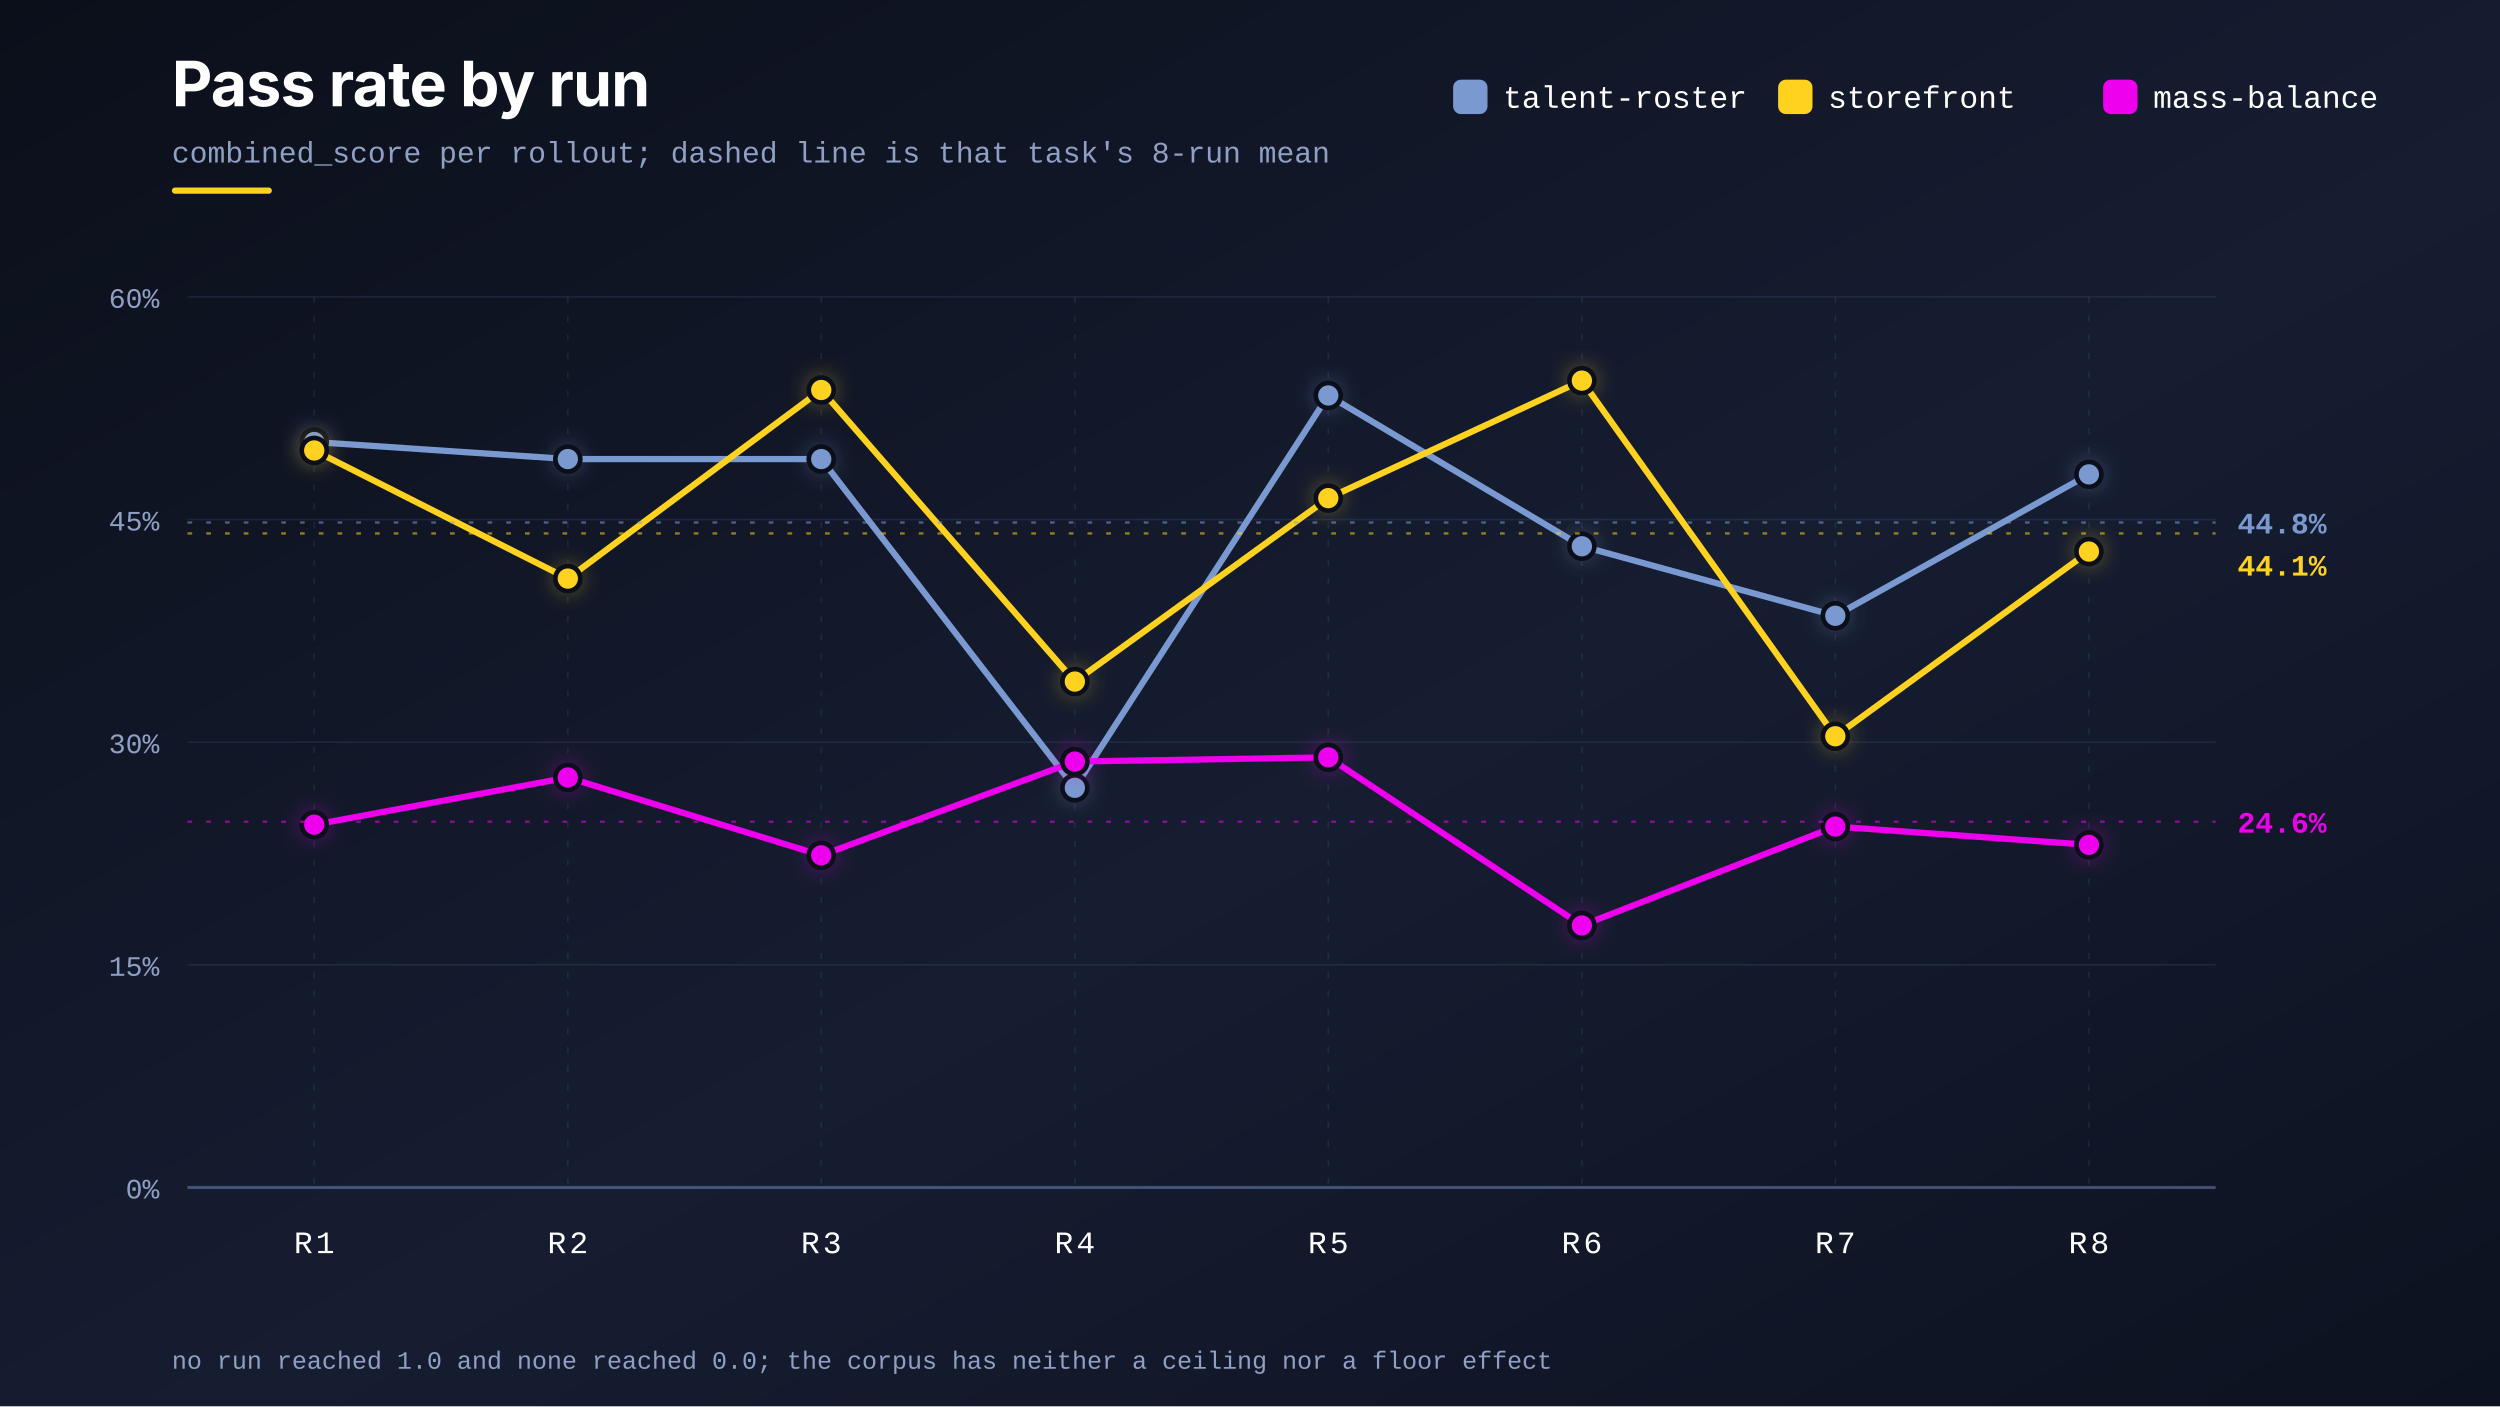
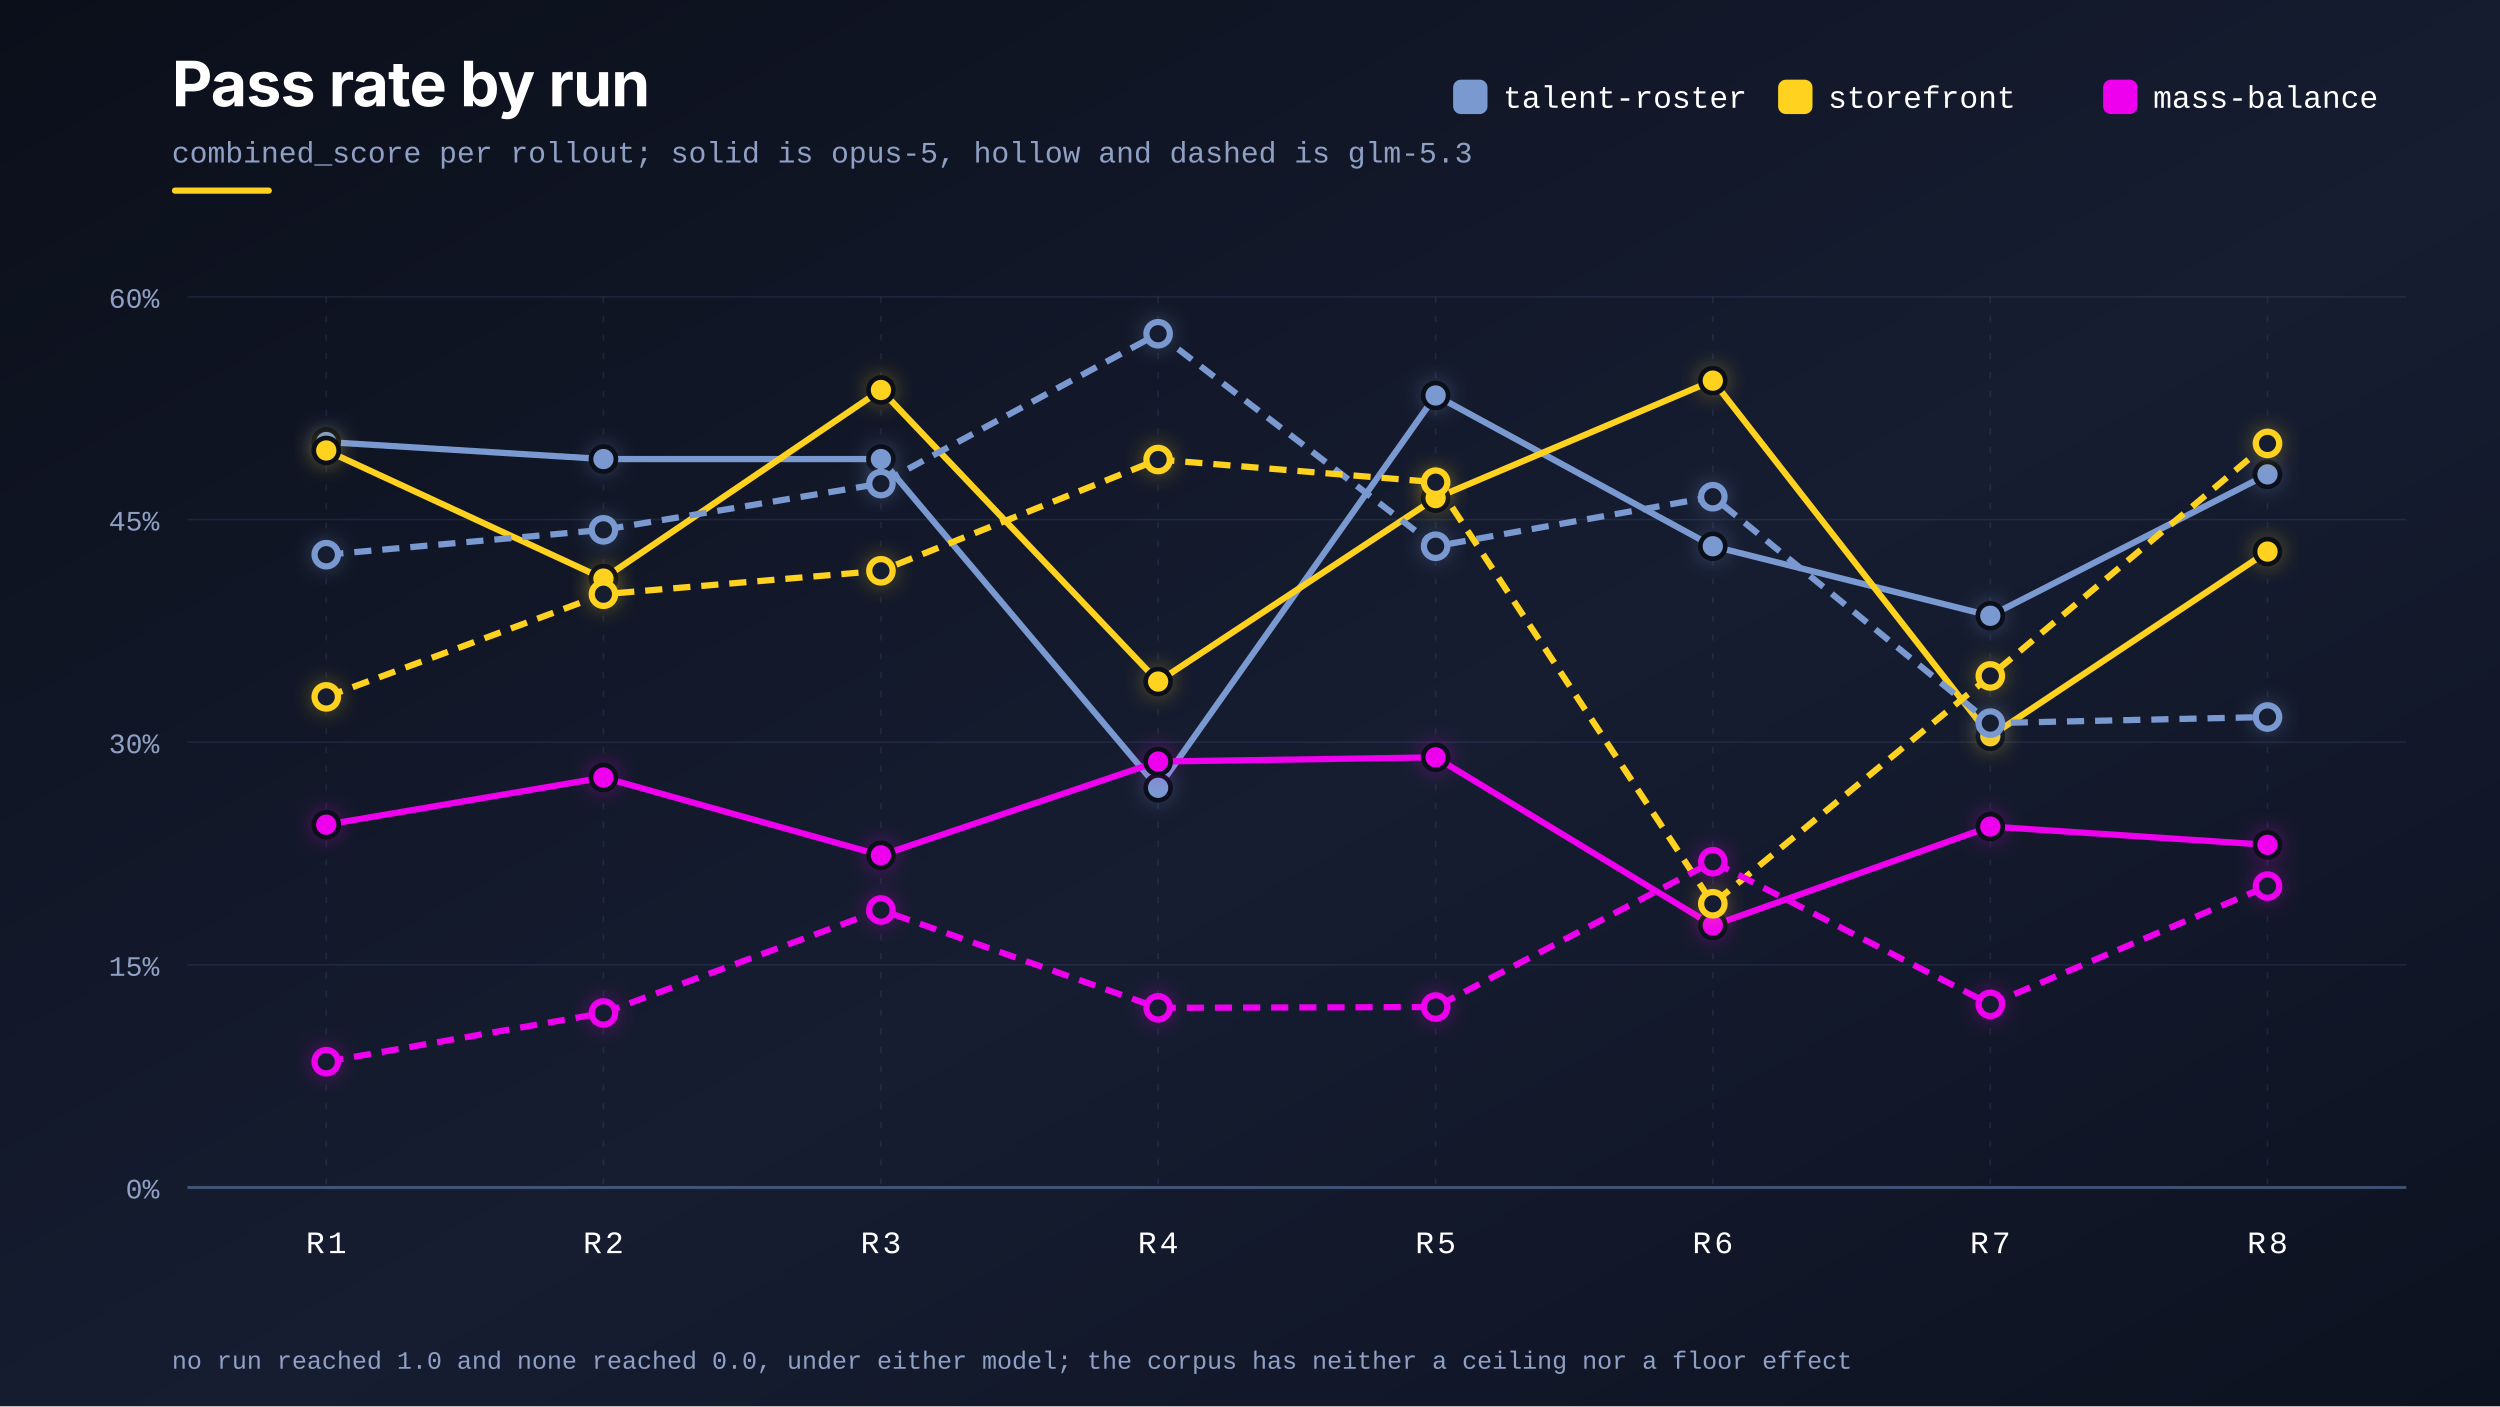
- <svg xmlns="http://www.w3.org/2000/svg" viewBox="0 0 1600 900" width="1600" height="900" role="img" aria-label="Pass rate by run. combined_score per rollout; dashed line is that task's 8-run mean">
+ <svg xmlns="http://www.w3.org/2000/svg" viewBox="0 0 1600 900" width="1600" height="900" role="img" aria-label="Pass rate by run. combined_score per rollout; solid is opus-5, hollow and dashed is glm-5.3">
  <defs>
    <linearGradient id="bg" x1="0" y1="0" x2="1" y2="1">
      <stop offset="0%" stop-color="#0b0f1a" />
      <stop offset="55%" stop-color="#161d31" />
      <stop offset="100%" stop-color="#0d1220" />
    </linearGradient>
    <filter id="glow" x="-50%" y="-50%" width="200%" height="200%">
      <feGaussianBlur stdDeviation="6" />
    </filter>
  </defs>
  <rect width="1600" height="900" fill="url(#bg)" />
  <text x="110" y="68" font-family="'DM Sans','Inter','Segoe UI',Roboto,ui-sans-serif,system-ui,sans-serif" font-size="40" font-weight="bold" fill="#ffffff" letter-spacing="-0.5">Pass rate by run</text>
-   <text x="110" y="104" font-family="'JetBrains Mono','SF Mono','Berkeley Mono',ui-monospace,'Courier New',monospace" font-size="19" fill="#8fa0c4">combined_score per rollout; dashed line is that task's 8-run mean</text>
+   <text x="110" y="104" font-family="'JetBrains Mono','SF Mono','Berkeley Mono',ui-monospace,'Courier New',monospace" font-size="19" fill="#8fa0c4">combined_score per rollout; solid is opus-5, hollow and dashed is glm-5.3</text>
  <rect x="110" y="120" width="64" height="4" rx="2" fill="#ffd21f" />
  <rect x="930" y="51" width="22" height="22" rx="5" fill="#7a99d1" />
  <text x="962" y="69" font-family="'JetBrains Mono','SF Mono','Berkeley Mono',ui-monospace,'Courier New',monospace" font-size="20" fill="#ffffff">talent-roster</text>
  <rect x="1138" y="51" width="22" height="22" rx="5" fill="#ffd21f" />
  <text x="1170" y="69" font-family="'JetBrains Mono','SF Mono','Berkeley Mono',ui-monospace,'Courier New',monospace" font-size="20" fill="#ffffff">storefront</text>
  <rect x="1346" y="51" width="22" height="22" rx="5" fill="#ee00ee" />
  <text x="1378" y="69" font-family="'JetBrains Mono','SF Mono','Berkeley Mono',ui-monospace,'Courier New',monospace" font-size="20" fill="#ffffff">mass-balance</text>
-   <line x1="120" y1="760.0" x2="1418" y2="760.0" stroke="rgba(122,153,209,0.13)" stroke-width="1" />
+   <line x1="120" y1="760.0" x2="1540" y2="760.0" stroke="rgba(122,153,209,0.13)" stroke-width="1" />
  <text x="102" y="767.0" text-anchor="end" font-family="'JetBrains Mono','SF Mono','Berkeley Mono',ui-monospace,'Courier New',monospace" font-size="18" fill="#8fa0c4">0%</text>
-   <line x1="120" y1="617.5" x2="1418" y2="617.5" stroke="rgba(122,153,209,0.13)" stroke-width="1" />
+   <line x1="120" y1="617.5" x2="1540" y2="617.5" stroke="rgba(122,153,209,0.13)" stroke-width="1" />
  <text x="102" y="624.5" text-anchor="end" font-family="'JetBrains Mono','SF Mono','Berkeley Mono',ui-monospace,'Courier New',monospace" font-size="18" fill="#8fa0c4">15%</text>
-   <line x1="120" y1="475.0" x2="1418" y2="475.0" stroke="rgba(122,153,209,0.13)" stroke-width="1" />
+   <line x1="120" y1="475.0" x2="1540" y2="475.0" stroke="rgba(122,153,209,0.13)" stroke-width="1" />
  <text x="102" y="482.0" text-anchor="end" font-family="'JetBrains Mono','SF Mono','Berkeley Mono',ui-monospace,'Courier New',monospace" font-size="18" fill="#8fa0c4">30%</text>
-   <line x1="120" y1="332.5" x2="1418" y2="332.5" stroke="rgba(122,153,209,0.13)" stroke-width="1" />
+   <line x1="120" y1="332.5" x2="1540" y2="332.5" stroke="rgba(122,153,209,0.13)" stroke-width="1" />
  <text x="102" y="339.5" text-anchor="end" font-family="'JetBrains Mono','SF Mono','Berkeley Mono',ui-monospace,'Courier New',monospace" font-size="18" fill="#8fa0c4">45%</text>
-   <line x1="120" y1="190.0" x2="1418" y2="190.0" stroke="rgba(122,153,209,0.13)" stroke-width="1" />
+   <line x1="120" y1="190.0" x2="1540" y2="190.0" stroke="rgba(122,153,209,0.13)" stroke-width="1" />
  <text x="102" y="197.0" text-anchor="end" font-family="'JetBrains Mono','SF Mono','Berkeley Mono',ui-monospace,'Courier New',monospace" font-size="18" fill="#8fa0c4">60%</text>
-   <line x1="120" y1="760.0" x2="1418" y2="760.0" stroke="rgba(122,153,209,0.40)" stroke-width="2" />
-   <line x1="201.1" y1="190" x2="201.1" y2="760" stroke="rgba(122,153,209,0.13)" stroke-width="1" stroke-dasharray="4 8" />
-   <line x1="363.4" y1="190" x2="363.4" y2="760" stroke="rgba(122,153,209,0.13)" stroke-width="1" stroke-dasharray="4 8" />
-   <line x1="525.6" y1="190" x2="525.6" y2="760" stroke="rgba(122,153,209,0.13)" stroke-width="1" stroke-dasharray="4 8" />
-   <line x1="687.9" y1="190" x2="687.9" y2="760" stroke="rgba(122,153,209,0.13)" stroke-width="1" stroke-dasharray="4 8" />
-   <line x1="850.1" y1="190" x2="850.1" y2="760" stroke="rgba(122,153,209,0.13)" stroke-width="1" stroke-dasharray="4 8" />
-   <line x1="1012.4" y1="190" x2="1012.4" y2="760" stroke="rgba(122,153,209,0.13)" stroke-width="1" stroke-dasharray="4 8" />
-   <line x1="1174.6" y1="190" x2="1174.6" y2="760" stroke="rgba(122,153,209,0.13)" stroke-width="1" stroke-dasharray="4 8" />
-   <line x1="1336.9" y1="190" x2="1336.9" y2="760" stroke="rgba(122,153,209,0.13)" stroke-width="1" stroke-dasharray="4 8" />
-   <polyline points="201.1,282.9 363.4,293.8 525.6,293.8 687.9,504.2 850.1,253.1 1012.4,349.6 1174.6,394.1 1336.9,303.6" fill="none" stroke="#7a99d1" stroke-width="4" stroke-linejoin="round" />
-   <polyline points="201.1,288.3 363.4,370.3 525.6,249.6 687.9,436.2 850.1,318.8 1012.4,243.6 1174.6,471.2 1336.9,353.0" fill="none" stroke="#ffd21f" stroke-width="4" stroke-linejoin="round" />
-   <polyline points="201.1,527.8 363.4,497.6 525.6,547.4 687.9,487.4 850.1,484.7 1012.4,592.3 1174.6,529.0 1336.9,540.7" fill="none" stroke="#ee00ee" stroke-width="4" stroke-linejoin="round" />
-   <circle cx="201.1" cy="282.9" r="10" fill="#7a99d1" opacity="0.30" filter="url(#glow)" />
-   <circle cx="201.1" cy="282.9" r="8" fill="#7a99d1" stroke="#0b0f1a" stroke-width="3" />
-   <circle cx="363.4" cy="293.8" r="10" fill="#7a99d1" opacity="0.30" filter="url(#glow)" />
-   <circle cx="363.4" cy="293.8" r="8" fill="#7a99d1" stroke="#0b0f1a" stroke-width="3" />
-   <circle cx="525.6" cy="293.8" r="10" fill="#7a99d1" opacity="0.30" filter="url(#glow)" />
-   <circle cx="525.6" cy="293.8" r="8" fill="#7a99d1" stroke="#0b0f1a" stroke-width="3" />
-   <circle cx="687.9" cy="504.2" r="10" fill="#7a99d1" opacity="0.30" filter="url(#glow)" />
-   <circle cx="687.9" cy="504.2" r="8" fill="#7a99d1" stroke="#0b0f1a" stroke-width="3" />
-   <circle cx="850.1" cy="253.1" r="10" fill="#7a99d1" opacity="0.30" filter="url(#glow)" />
-   <circle cx="850.1" cy="253.1" r="8" fill="#7a99d1" stroke="#0b0f1a" stroke-width="3" />
-   <circle cx="1012.4" cy="349.6" r="10" fill="#7a99d1" opacity="0.30" filter="url(#glow)" />
-   <circle cx="1012.4" cy="349.6" r="8" fill="#7a99d1" stroke="#0b0f1a" stroke-width="3" />
-   <circle cx="1174.6" cy="394.1" r="10" fill="#7a99d1" opacity="0.30" filter="url(#glow)" />
-   <circle cx="1174.6" cy="394.1" r="8" fill="#7a99d1" stroke="#0b0f1a" stroke-width="3" />
-   <circle cx="1336.9" cy="303.6" r="10" fill="#7a99d1" opacity="0.30" filter="url(#glow)" />
-   <circle cx="1336.9" cy="303.6" r="8" fill="#7a99d1" stroke="#0b0f1a" stroke-width="3" />
-   <circle cx="201.1" cy="288.3" r="10" fill="#ffd21f" opacity="0.30" filter="url(#glow)" />
-   <circle cx="201.1" cy="288.3" r="8" fill="#ffd21f" stroke="#0b0f1a" stroke-width="3" />
-   <circle cx="363.4" cy="370.3" r="10" fill="#ffd21f" opacity="0.30" filter="url(#glow)" />
-   <circle cx="363.4" cy="370.3" r="8" fill="#ffd21f" stroke="#0b0f1a" stroke-width="3" />
-   <circle cx="525.6" cy="249.6" r="10" fill="#ffd21f" opacity="0.30" filter="url(#glow)" />
-   <circle cx="525.6" cy="249.6" r="8" fill="#ffd21f" stroke="#0b0f1a" stroke-width="3" />
-   <circle cx="687.9" cy="436.2" r="10" fill="#ffd21f" opacity="0.30" filter="url(#glow)" />
-   <circle cx="687.9" cy="436.2" r="8" fill="#ffd21f" stroke="#0b0f1a" stroke-width="3" />
-   <circle cx="850.1" cy="318.8" r="10" fill="#ffd21f" opacity="0.30" filter="url(#glow)" />
-   <circle cx="850.1" cy="318.8" r="8" fill="#ffd21f" stroke="#0b0f1a" stroke-width="3" />
-   <circle cx="1012.4" cy="243.6" r="10" fill="#ffd21f" opacity="0.30" filter="url(#glow)" />
-   <circle cx="1012.4" cy="243.6" r="8" fill="#ffd21f" stroke="#0b0f1a" stroke-width="3" />
-   <circle cx="1174.6" cy="471.2" r="10" fill="#ffd21f" opacity="0.30" filter="url(#glow)" />
-   <circle cx="1174.6" cy="471.2" r="8" fill="#ffd21f" stroke="#0b0f1a" stroke-width="3" />
-   <circle cx="1336.9" cy="353.0" r="10" fill="#ffd21f" opacity="0.30" filter="url(#glow)" />
-   <circle cx="1336.9" cy="353.0" r="8" fill="#ffd21f" stroke="#0b0f1a" stroke-width="3" />
-   <circle cx="201.1" cy="527.8" r="10" fill="#ee00ee" opacity="0.30" filter="url(#glow)" />
-   <circle cx="201.1" cy="527.8" r="8" fill="#ee00ee" stroke="#0b0f1a" stroke-width="3" />
-   <circle cx="363.4" cy="497.6" r="10" fill="#ee00ee" opacity="0.30" filter="url(#glow)" />
-   <circle cx="363.4" cy="497.6" r="8" fill="#ee00ee" stroke="#0b0f1a" stroke-width="3" />
-   <circle cx="525.6" cy="547.4" r="10" fill="#ee00ee" opacity="0.30" filter="url(#glow)" />
-   <circle cx="525.6" cy="547.4" r="8" fill="#ee00ee" stroke="#0b0f1a" stroke-width="3" />
-   <circle cx="687.9" cy="487.4" r="10" fill="#ee00ee" opacity="0.30" filter="url(#glow)" />
-   <circle cx="687.9" cy="487.4" r="8" fill="#ee00ee" stroke="#0b0f1a" stroke-width="3" />
-   <circle cx="850.1" cy="484.7" r="10" fill="#ee00ee" opacity="0.30" filter="url(#glow)" />
-   <circle cx="850.1" cy="484.7" r="8" fill="#ee00ee" stroke="#0b0f1a" stroke-width="3" />
-   <circle cx="1012.4" cy="592.3" r="10" fill="#ee00ee" opacity="0.30" filter="url(#glow)" />
-   <circle cx="1012.4" cy="592.3" r="8" fill="#ee00ee" stroke="#0b0f1a" stroke-width="3" />
-   <circle cx="1174.6" cy="529.0" r="10" fill="#ee00ee" opacity="0.30" filter="url(#glow)" />
-   <circle cx="1174.6" cy="529.0" r="8" fill="#ee00ee" stroke="#0b0f1a" stroke-width="3" />
-   <circle cx="1336.9" cy="540.7" r="10" fill="#ee00ee" opacity="0.30" filter="url(#glow)" />
-   <circle cx="1336.9" cy="540.7" r="8" fill="#ee00ee" stroke="#0b0f1a" stroke-width="3" />
-   <line x1="120" y1="334.4" x2="1418" y2="334.4" stroke="#7a99d1" stroke-width="1.5" stroke-dasharray="3 9" opacity="0.55" />
-   <line x1="120" y1="341.4" x2="1418" y2="341.4" stroke="#ffd21f" stroke-width="1.5" stroke-dasharray="3 9" opacity="0.55" />
-   <line x1="120" y1="525.9" x2="1418" y2="525.9" stroke="#ee00ee" stroke-width="1.5" stroke-dasharray="3 9" opacity="0.55" />
-   <text x="1432" y="341.4" font-family="'JetBrains Mono','SF Mono','Berkeley Mono',ui-monospace,'Courier New',monospace" font-size="19" font-weight="bold" fill="#7a99d1">44.8%</text>
-   <text x="1432" y="368.4" font-family="'JetBrains Mono','SF Mono','Berkeley Mono',ui-monospace,'Courier New',monospace" font-size="19" font-weight="bold" fill="#ffd21f">44.1%</text>
-   <text x="1432" y="532.9" font-family="'JetBrains Mono','SF Mono','Berkeley Mono',ui-monospace,'Courier New',monospace" font-size="19" font-weight="bold" fill="#ee00ee">24.6%</text>
-   <text x="201.1" y="802" text-anchor="middle" font-family="'JetBrains Mono','SF Mono','Berkeley Mono',ui-monospace,'Courier New',monospace" font-size="20" fill="#ffffff" letter-spacing="2">R1</text>
-   <text x="363.4" y="802" text-anchor="middle" font-family="'JetBrains Mono','SF Mono','Berkeley Mono',ui-monospace,'Courier New',monospace" font-size="20" fill="#ffffff" letter-spacing="2">R2</text>
-   <text x="525.6" y="802" text-anchor="middle" font-family="'JetBrains Mono','SF Mono','Berkeley Mono',ui-monospace,'Courier New',monospace" font-size="20" fill="#ffffff" letter-spacing="2">R3</text>
-   <text x="687.9" y="802" text-anchor="middle" font-family="'JetBrains Mono','SF Mono','Berkeley Mono',ui-monospace,'Courier New',monospace" font-size="20" fill="#ffffff" letter-spacing="2">R4</text>
-   <text x="850.1" y="802" text-anchor="middle" font-family="'JetBrains Mono','SF Mono','Berkeley Mono',ui-monospace,'Courier New',monospace" font-size="20" fill="#ffffff" letter-spacing="2">R5</text>
-   <text x="1012.4" y="802" text-anchor="middle" font-family="'JetBrains Mono','SF Mono','Berkeley Mono',ui-monospace,'Courier New',monospace" font-size="20" fill="#ffffff" letter-spacing="2">R6</text>
-   <text x="1174.6" y="802" text-anchor="middle" font-family="'JetBrains Mono','SF Mono','Berkeley Mono',ui-monospace,'Courier New',monospace" font-size="20" fill="#ffffff" letter-spacing="2">R7</text>
-   <text x="1336.9" y="802" text-anchor="middle" font-family="'JetBrains Mono','SF Mono','Berkeley Mono',ui-monospace,'Courier New',monospace" font-size="20" fill="#ffffff" letter-spacing="2">R8</text>
-   <text x="110" y="876" font-family="'JetBrains Mono','SF Mono','Berkeley Mono',ui-monospace,'Courier New',monospace" font-size="16" fill="#8fa0c4">no run reached 1.0 and none reached 0.0; the corpus has neither a ceiling nor a floor effect</text>
+   <line x1="120" y1="760.0" x2="1540" y2="760.0" stroke="rgba(122,153,209,0.40)" stroke-width="2" />
+   <line x1="208.8" y1="190" x2="208.8" y2="760" stroke="rgba(122,153,209,0.13)" stroke-width="1" stroke-dasharray="4 8" />
+   <line x1="386.2" y1="190" x2="386.2" y2="760" stroke="rgba(122,153,209,0.13)" stroke-width="1" stroke-dasharray="4 8" />
+   <line x1="563.8" y1="190" x2="563.8" y2="760" stroke="rgba(122,153,209,0.13)" stroke-width="1" stroke-dasharray="4 8" />
+   <line x1="741.2" y1="190" x2="741.2" y2="760" stroke="rgba(122,153,209,0.13)" stroke-width="1" stroke-dasharray="4 8" />
+   <line x1="918.8" y1="190" x2="918.8" y2="760" stroke="rgba(122,153,209,0.13)" stroke-width="1" stroke-dasharray="4 8" />
+   <line x1="1096.2" y1="190" x2="1096.2" y2="760" stroke="rgba(122,153,209,0.13)" stroke-width="1" stroke-dasharray="4 8" />
+   <line x1="1273.8" y1="190" x2="1273.8" y2="760" stroke="rgba(122,153,209,0.13)" stroke-width="1" stroke-dasharray="4 8" />
+   <line x1="1451.2" y1="190" x2="1451.2" y2="760" stroke="rgba(122,153,209,0.13)" stroke-width="1" stroke-dasharray="4 8" />
+   <polyline points="208.8,282.9 386.2,293.8 563.8,293.8 741.2,504.2 918.8,253.1 1096.2,349.6 1273.8,394.1 1451.2,303.6" fill="none" stroke="#7a99d1" stroke-width="4" stroke-linejoin="round" />
+   <polyline points="208.8,288.3 386.2,370.3 563.8,249.6 741.2,436.2 918.8,318.8 1096.2,243.6 1273.8,471.2 1451.2,353.0" fill="none" stroke="#ffd21f" stroke-width="4" stroke-linejoin="round" />
+   <polyline points="208.8,527.8 386.2,497.6 563.8,547.4 741.2,487.4 918.8,484.7 1096.2,592.3 1273.8,529.0 1451.2,540.7" fill="none" stroke="#ee00ee" stroke-width="4" stroke-linejoin="round" />
+   <polyline points="208.8,355.0 386.2,339.1 563.8,309.5 741.2,213.6 918.8,349.6 1096.2,317.9 1273.8,462.8 1451.2,458.9" fill="none" stroke="#7a99d1" stroke-width="4" stroke-linejoin="round" stroke-dasharray="11 7" />
+   <polyline points="208.8,446.0 386.2,380.3 563.8,365.3 741.2,294.1 918.8,308.6 1096.2,578.4 1273.8,432.6 1451.2,283.8" fill="none" stroke="#ffd21f" stroke-width="4" stroke-linejoin="round" stroke-dasharray="11 7" />
+   <polyline points="208.8,679.5 386.2,648.3 563.8,582.4 741.2,645.0 918.8,644.5 1096.2,551.5 1273.8,642.8 1451.2,567.1" fill="none" stroke="#ee00ee" stroke-width="4" stroke-linejoin="round" stroke-dasharray="11 7" />
+   <circle cx="208.8" cy="282.9" r="10" fill="#7a99d1" opacity="0.30" filter="url(#glow)" />
+   <circle cx="208.8" cy="282.9" r="8" fill="#7a99d1" stroke="#0b0f1a" stroke-width="3" />
+   <circle cx="386.2" cy="293.8" r="10" fill="#7a99d1" opacity="0.30" filter="url(#glow)" />
+   <circle cx="386.2" cy="293.8" r="8" fill="#7a99d1" stroke="#0b0f1a" stroke-width="3" />
+   <circle cx="563.8" cy="293.8" r="10" fill="#7a99d1" opacity="0.30" filter="url(#glow)" />
+   <circle cx="563.8" cy="293.8" r="8" fill="#7a99d1" stroke="#0b0f1a" stroke-width="3" />
+   <circle cx="741.2" cy="504.2" r="10" fill="#7a99d1" opacity="0.30" filter="url(#glow)" />
+   <circle cx="741.2" cy="504.2" r="8" fill="#7a99d1" stroke="#0b0f1a" stroke-width="3" />
+   <circle cx="918.8" cy="253.1" r="10" fill="#7a99d1" opacity="0.30" filter="url(#glow)" />
+   <circle cx="918.8" cy="253.1" r="8" fill="#7a99d1" stroke="#0b0f1a" stroke-width="3" />
+   <circle cx="1096.2" cy="349.6" r="10" fill="#7a99d1" opacity="0.30" filter="url(#glow)" />
+   <circle cx="1096.2" cy="349.6" r="8" fill="#7a99d1" stroke="#0b0f1a" stroke-width="3" />
+   <circle cx="1273.8" cy="394.1" r="10" fill="#7a99d1" opacity="0.30" filter="url(#glow)" />
+   <circle cx="1273.8" cy="394.1" r="8" fill="#7a99d1" stroke="#0b0f1a" stroke-width="3" />
+   <circle cx="1451.2" cy="303.6" r="10" fill="#7a99d1" opacity="0.30" filter="url(#glow)" />
+   <circle cx="1451.2" cy="303.6" r="8" fill="#7a99d1" stroke="#0b0f1a" stroke-width="3" />
+   <circle cx="208.8" cy="288.3" r="10" fill="#ffd21f" opacity="0.30" filter="url(#glow)" />
+   <circle cx="208.8" cy="288.3" r="8" fill="#ffd21f" stroke="#0b0f1a" stroke-width="3" />
+   <circle cx="386.2" cy="370.3" r="10" fill="#ffd21f" opacity="0.30" filter="url(#glow)" />
+   <circle cx="386.2" cy="370.3" r="8" fill="#ffd21f" stroke="#0b0f1a" stroke-width="3" />
+   <circle cx="563.8" cy="249.6" r="10" fill="#ffd21f" opacity="0.30" filter="url(#glow)" />
+   <circle cx="563.8" cy="249.6" r="8" fill="#ffd21f" stroke="#0b0f1a" stroke-width="3" />
+   <circle cx="741.2" cy="436.2" r="10" fill="#ffd21f" opacity="0.30" filter="url(#glow)" />
+   <circle cx="741.2" cy="436.2" r="8" fill="#ffd21f" stroke="#0b0f1a" stroke-width="3" />
+   <circle cx="918.8" cy="318.8" r="10" fill="#ffd21f" opacity="0.30" filter="url(#glow)" />
+   <circle cx="918.8" cy="318.8" r="8" fill="#ffd21f" stroke="#0b0f1a" stroke-width="3" />
+   <circle cx="1096.2" cy="243.6" r="10" fill="#ffd21f" opacity="0.30" filter="url(#glow)" />
+   <circle cx="1096.2" cy="243.6" r="8" fill="#ffd21f" stroke="#0b0f1a" stroke-width="3" />
+   <circle cx="1273.8" cy="471.2" r="10" fill="#ffd21f" opacity="0.30" filter="url(#glow)" />
+   <circle cx="1273.8" cy="471.2" r="8" fill="#ffd21f" stroke="#0b0f1a" stroke-width="3" />
+   <circle cx="1451.2" cy="353.0" r="10" fill="#ffd21f" opacity="0.30" filter="url(#glow)" />
+   <circle cx="1451.2" cy="353.0" r="8" fill="#ffd21f" stroke="#0b0f1a" stroke-width="3" />
+   <circle cx="208.8" cy="527.8" r="10" fill="#ee00ee" opacity="0.30" filter="url(#glow)" />
+   <circle cx="208.8" cy="527.8" r="8" fill="#ee00ee" stroke="#0b0f1a" stroke-width="3" />
+   <circle cx="386.2" cy="497.6" r="10" fill="#ee00ee" opacity="0.30" filter="url(#glow)" />
+   <circle cx="386.2" cy="497.6" r="8" fill="#ee00ee" stroke="#0b0f1a" stroke-width="3" />
+   <circle cx="563.8" cy="547.4" r="10" fill="#ee00ee" opacity="0.30" filter="url(#glow)" />
+   <circle cx="563.8" cy="547.4" r="8" fill="#ee00ee" stroke="#0b0f1a" stroke-width="3" />
+   <circle cx="741.2" cy="487.4" r="10" fill="#ee00ee" opacity="0.30" filter="url(#glow)" />
+   <circle cx="741.2" cy="487.4" r="8" fill="#ee00ee" stroke="#0b0f1a" stroke-width="3" />
+   <circle cx="918.8" cy="484.7" r="10" fill="#ee00ee" opacity="0.30" filter="url(#glow)" />
+   <circle cx="918.8" cy="484.7" r="8" fill="#ee00ee" stroke="#0b0f1a" stroke-width="3" />
+   <circle cx="1096.2" cy="592.3" r="10" fill="#ee00ee" opacity="0.30" filter="url(#glow)" />
+   <circle cx="1096.2" cy="592.3" r="8" fill="#ee00ee" stroke="#0b0f1a" stroke-width="3" />
+   <circle cx="1273.8" cy="529.0" r="10" fill="#ee00ee" opacity="0.30" filter="url(#glow)" />
+   <circle cx="1273.8" cy="529.0" r="8" fill="#ee00ee" stroke="#0b0f1a" stroke-width="3" />
+   <circle cx="1451.2" cy="540.7" r="10" fill="#ee00ee" opacity="0.30" filter="url(#glow)" />
+   <circle cx="1451.2" cy="540.7" r="8" fill="#ee00ee" stroke="#0b0f1a" stroke-width="3" />
+   <circle cx="208.8" cy="355.0" r="10" fill="#7a99d1" opacity="0.30" filter="url(#glow)" />
+   <circle cx="208.8" cy="355.0" r="7.5" fill="#161d31" stroke="#7a99d1" stroke-width="4" />
+   <circle cx="386.2" cy="339.1" r="10" fill="#7a99d1" opacity="0.30" filter="url(#glow)" />
+   <circle cx="386.2" cy="339.1" r="7.5" fill="#161d31" stroke="#7a99d1" stroke-width="4" />
+   <circle cx="563.8" cy="309.5" r="10" fill="#7a99d1" opacity="0.30" filter="url(#glow)" />
+   <circle cx="563.8" cy="309.5" r="7.5" fill="#161d31" stroke="#7a99d1" stroke-width="4" />
+   <circle cx="741.2" cy="213.6" r="10" fill="#7a99d1" opacity="0.30" filter="url(#glow)" />
+   <circle cx="741.2" cy="213.6" r="7.5" fill="#161d31" stroke="#7a99d1" stroke-width="4" />
+   <circle cx="918.8" cy="349.6" r="10" fill="#7a99d1" opacity="0.30" filter="url(#glow)" />
+   <circle cx="918.8" cy="349.6" r="7.5" fill="#161d31" stroke="#7a99d1" stroke-width="4" />
+   <circle cx="1096.2" cy="317.9" r="10" fill="#7a99d1" opacity="0.30" filter="url(#glow)" />
+   <circle cx="1096.2" cy="317.9" r="7.5" fill="#161d31" stroke="#7a99d1" stroke-width="4" />
+   <circle cx="1273.8" cy="462.8" r="10" fill="#7a99d1" opacity="0.30" filter="url(#glow)" />
+   <circle cx="1273.8" cy="462.8" r="7.5" fill="#161d31" stroke="#7a99d1" stroke-width="4" />
+   <circle cx="1451.2" cy="458.9" r="10" fill="#7a99d1" opacity="0.30" filter="url(#glow)" />
+   <circle cx="1451.2" cy="458.9" r="7.5" fill="#161d31" stroke="#7a99d1" stroke-width="4" />
+   <circle cx="208.8" cy="446.0" r="10" fill="#ffd21f" opacity="0.30" filter="url(#glow)" />
+   <circle cx="208.8" cy="446.0" r="7.5" fill="#161d31" stroke="#ffd21f" stroke-width="4" />
+   <circle cx="386.2" cy="380.3" r="10" fill="#ffd21f" opacity="0.30" filter="url(#glow)" />
+   <circle cx="386.2" cy="380.3" r="7.5" fill="#161d31" stroke="#ffd21f" stroke-width="4" />
+   <circle cx="563.8" cy="365.3" r="10" fill="#ffd21f" opacity="0.30" filter="url(#glow)" />
+   <circle cx="563.8" cy="365.3" r="7.5" fill="#161d31" stroke="#ffd21f" stroke-width="4" />
+   <circle cx="741.2" cy="294.1" r="10" fill="#ffd21f" opacity="0.30" filter="url(#glow)" />
+   <circle cx="741.2" cy="294.1" r="7.5" fill="#161d31" stroke="#ffd21f" stroke-width="4" />
+   <circle cx="918.8" cy="308.6" r="10" fill="#ffd21f" opacity="0.30" filter="url(#glow)" />
+   <circle cx="918.8" cy="308.6" r="7.5" fill="#161d31" stroke="#ffd21f" stroke-width="4" />
+   <circle cx="1096.2" cy="578.4" r="10" fill="#ffd21f" opacity="0.30" filter="url(#glow)" />
+   <circle cx="1096.2" cy="578.4" r="7.5" fill="#161d31" stroke="#ffd21f" stroke-width="4" />
+   <circle cx="1273.8" cy="432.6" r="10" fill="#ffd21f" opacity="0.30" filter="url(#glow)" />
+   <circle cx="1273.8" cy="432.6" r="7.5" fill="#161d31" stroke="#ffd21f" stroke-width="4" />
+   <circle cx="1451.2" cy="283.8" r="10" fill="#ffd21f" opacity="0.30" filter="url(#glow)" />
+   <circle cx="1451.2" cy="283.8" r="7.5" fill="#161d31" stroke="#ffd21f" stroke-width="4" />
+   <circle cx="208.8" cy="679.5" r="10" fill="#ee00ee" opacity="0.30" filter="url(#glow)" />
+   <circle cx="208.8" cy="679.5" r="7.5" fill="#161d31" stroke="#ee00ee" stroke-width="4" />
+   <circle cx="386.2" cy="648.3" r="10" fill="#ee00ee" opacity="0.30" filter="url(#glow)" />
+   <circle cx="386.2" cy="648.3" r="7.5" fill="#161d31" stroke="#ee00ee" stroke-width="4" />
+   <circle cx="563.8" cy="582.4" r="10" fill="#ee00ee" opacity="0.30" filter="url(#glow)" />
+   <circle cx="563.8" cy="582.4" r="7.5" fill="#161d31" stroke="#ee00ee" stroke-width="4" />
+   <circle cx="741.2" cy="645.0" r="10" fill="#ee00ee" opacity="0.30" filter="url(#glow)" />
+   <circle cx="741.2" cy="645.0" r="7.5" fill="#161d31" stroke="#ee00ee" stroke-width="4" />
+   <circle cx="918.8" cy="644.5" r="10" fill="#ee00ee" opacity="0.30" filter="url(#glow)" />
+   <circle cx="918.8" cy="644.5" r="7.5" fill="#161d31" stroke="#ee00ee" stroke-width="4" />
+   <circle cx="1096.2" cy="551.5" r="10" fill="#ee00ee" opacity="0.30" filter="url(#glow)" />
+   <circle cx="1096.2" cy="551.5" r="7.5" fill="#161d31" stroke="#ee00ee" stroke-width="4" />
+   <circle cx="1273.8" cy="642.8" r="10" fill="#ee00ee" opacity="0.30" filter="url(#glow)" />
+   <circle cx="1273.8" cy="642.8" r="7.5" fill="#161d31" stroke="#ee00ee" stroke-width="4" />
+   <circle cx="1451.2" cy="567.1" r="10" fill="#ee00ee" opacity="0.30" filter="url(#glow)" />
+   <circle cx="1451.2" cy="567.1" r="7.5" fill="#161d31" stroke="#ee00ee" stroke-width="4" />
+   <text x="208.8" y="802" text-anchor="middle" font-family="'JetBrains Mono','SF Mono','Berkeley Mono',ui-monospace,'Courier New',monospace" font-size="20" fill="#ffffff" letter-spacing="2">R1</text>
+   <text x="386.2" y="802" text-anchor="middle" font-family="'JetBrains Mono','SF Mono','Berkeley Mono',ui-monospace,'Courier New',monospace" font-size="20" fill="#ffffff" letter-spacing="2">R2</text>
+   <text x="563.8" y="802" text-anchor="middle" font-family="'JetBrains Mono','SF Mono','Berkeley Mono',ui-monospace,'Courier New',monospace" font-size="20" fill="#ffffff" letter-spacing="2">R3</text>
+   <text x="741.2" y="802" text-anchor="middle" font-family="'JetBrains Mono','SF Mono','Berkeley Mono',ui-monospace,'Courier New',monospace" font-size="20" fill="#ffffff" letter-spacing="2">R4</text>
+   <text x="918.8" y="802" text-anchor="middle" font-family="'JetBrains Mono','SF Mono','Berkeley Mono',ui-monospace,'Courier New',monospace" font-size="20" fill="#ffffff" letter-spacing="2">R5</text>
+   <text x="1096.2" y="802" text-anchor="middle" font-family="'JetBrains Mono','SF Mono','Berkeley Mono',ui-monospace,'Courier New',monospace" font-size="20" fill="#ffffff" letter-spacing="2">R6</text>
+   <text x="1273.8" y="802" text-anchor="middle" font-family="'JetBrains Mono','SF Mono','Berkeley Mono',ui-monospace,'Courier New',monospace" font-size="20" fill="#ffffff" letter-spacing="2">R7</text>
+   <text x="1451.2" y="802" text-anchor="middle" font-family="'JetBrains Mono','SF Mono','Berkeley Mono',ui-monospace,'Courier New',monospace" font-size="20" fill="#ffffff" letter-spacing="2">R8</text>
+   <text x="110" y="876" font-family="'JetBrains Mono','SF Mono','Berkeley Mono',ui-monospace,'Courier New',monospace" font-size="16" fill="#8fa0c4">no run reached 1.0 and none reached 0.0, under either model; the corpus has neither a ceiling nor a floor effect</text>
</svg>
